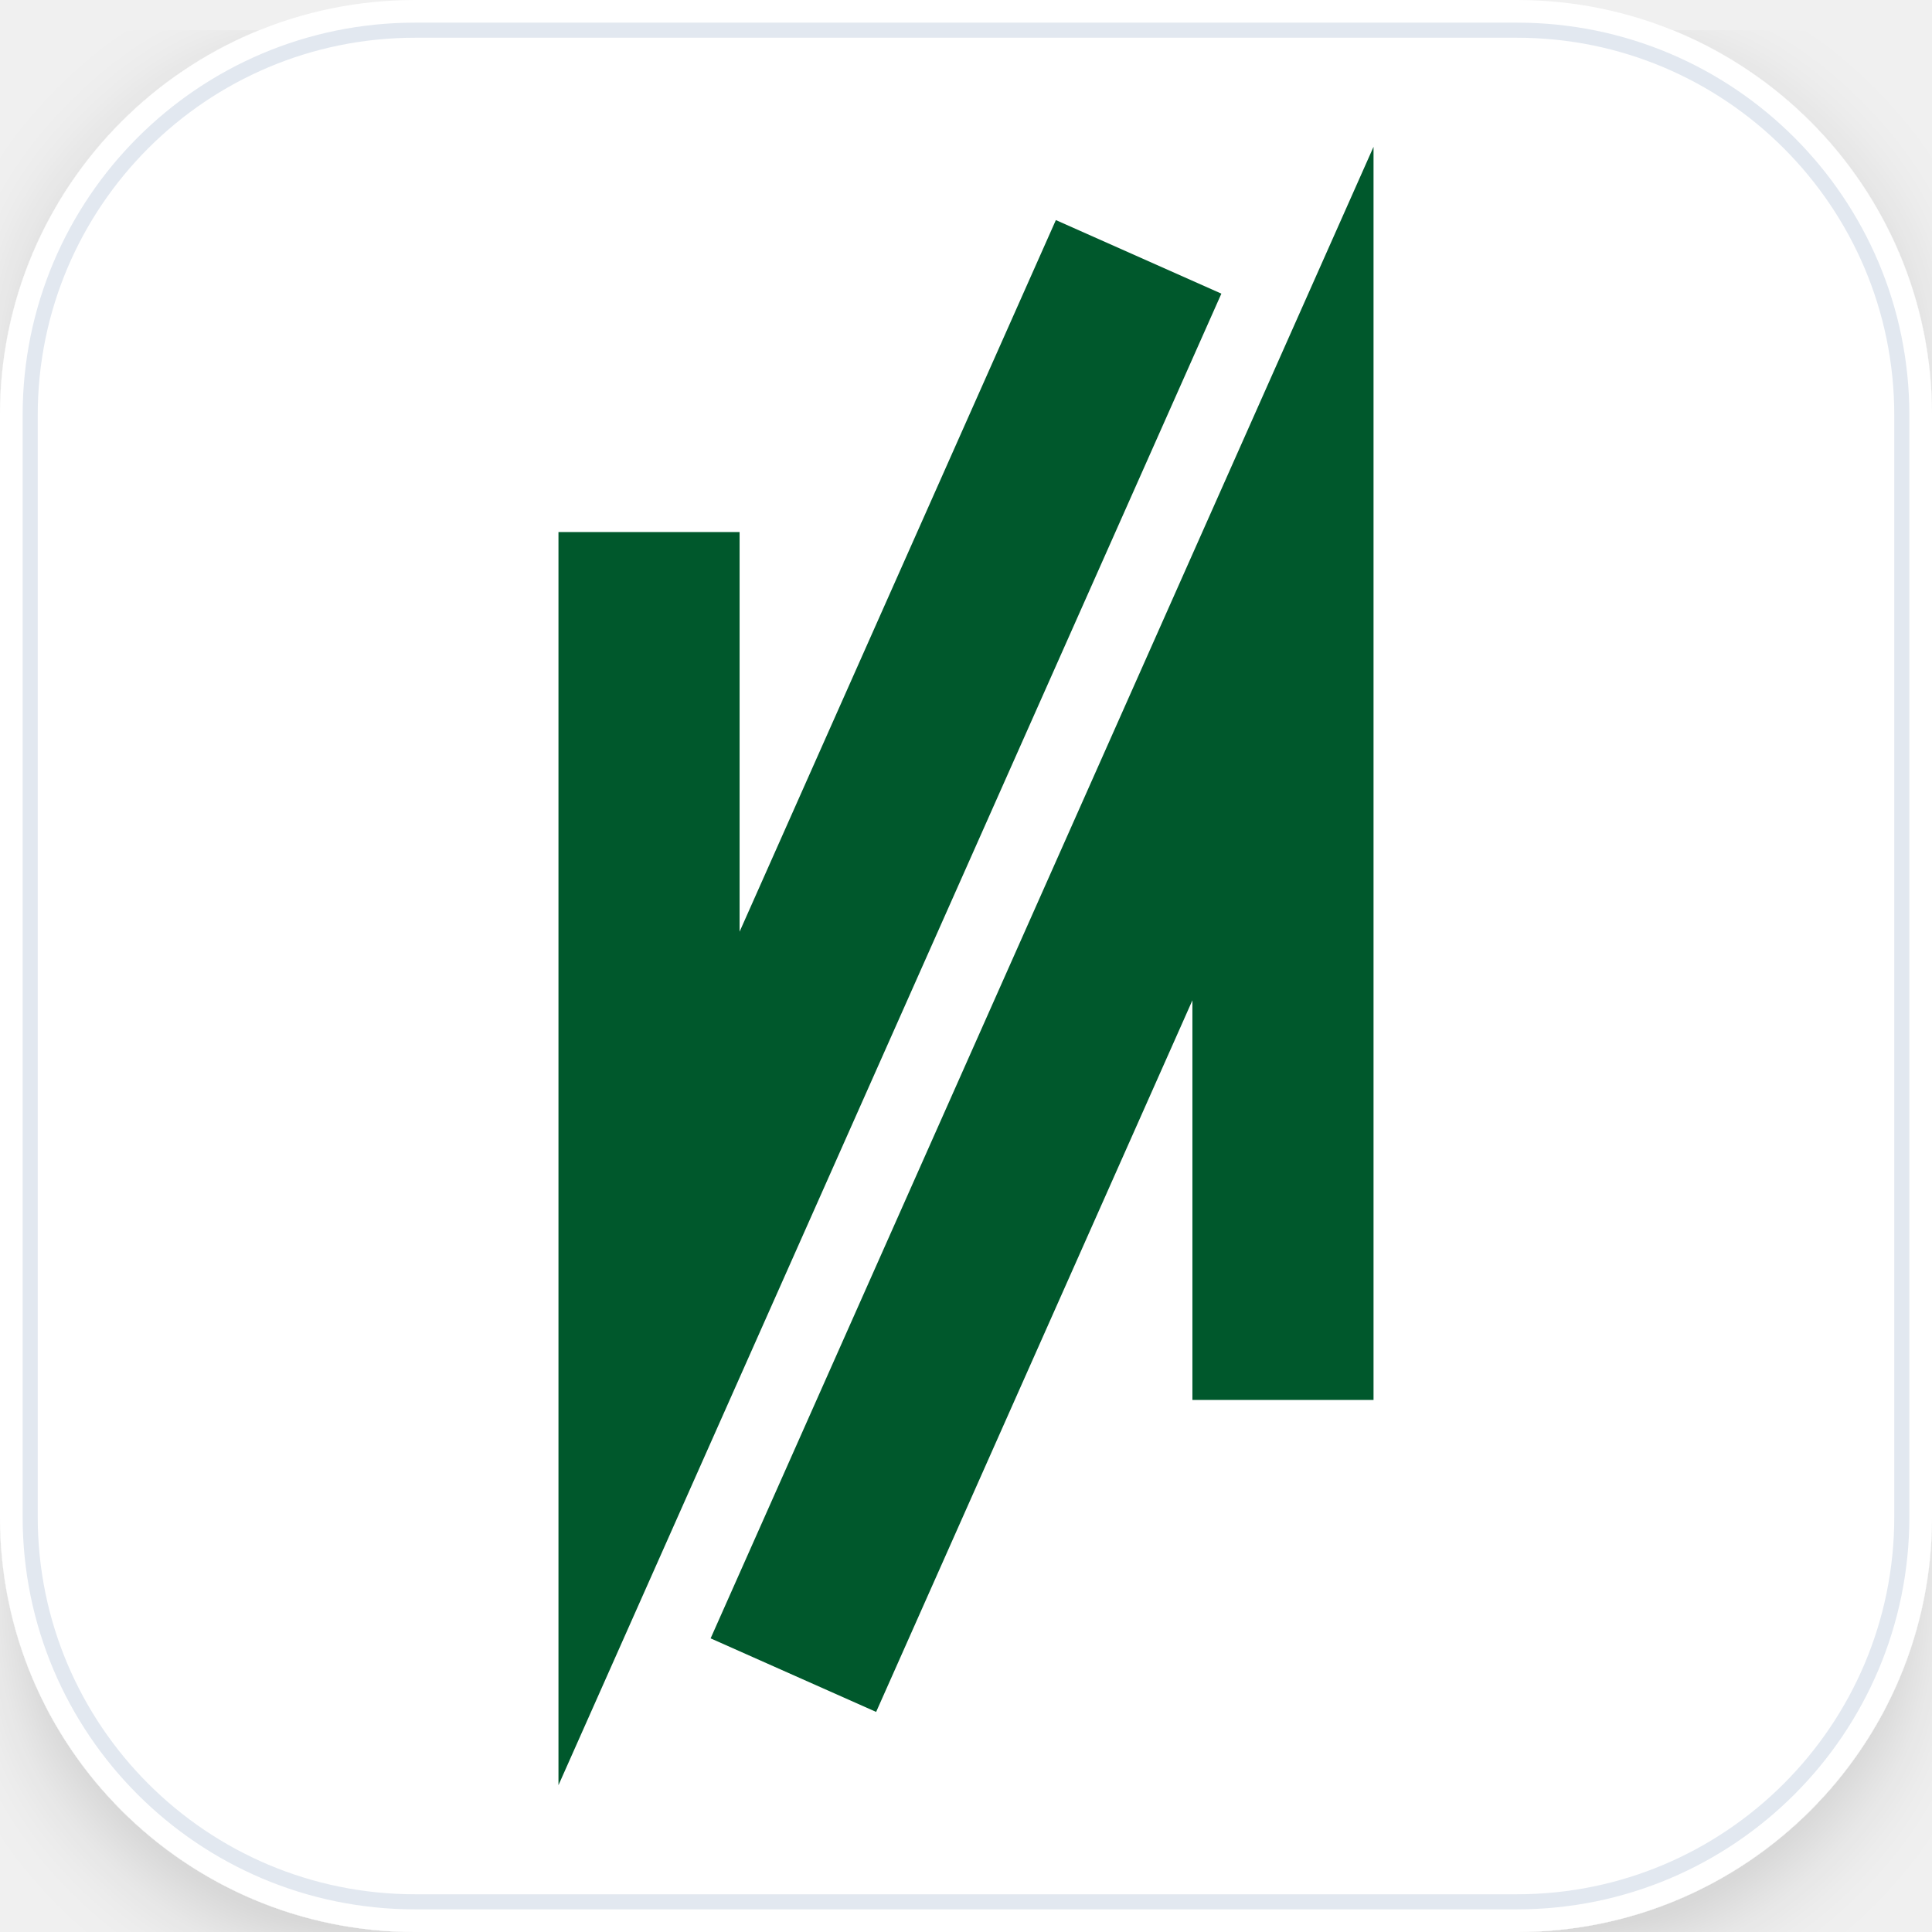
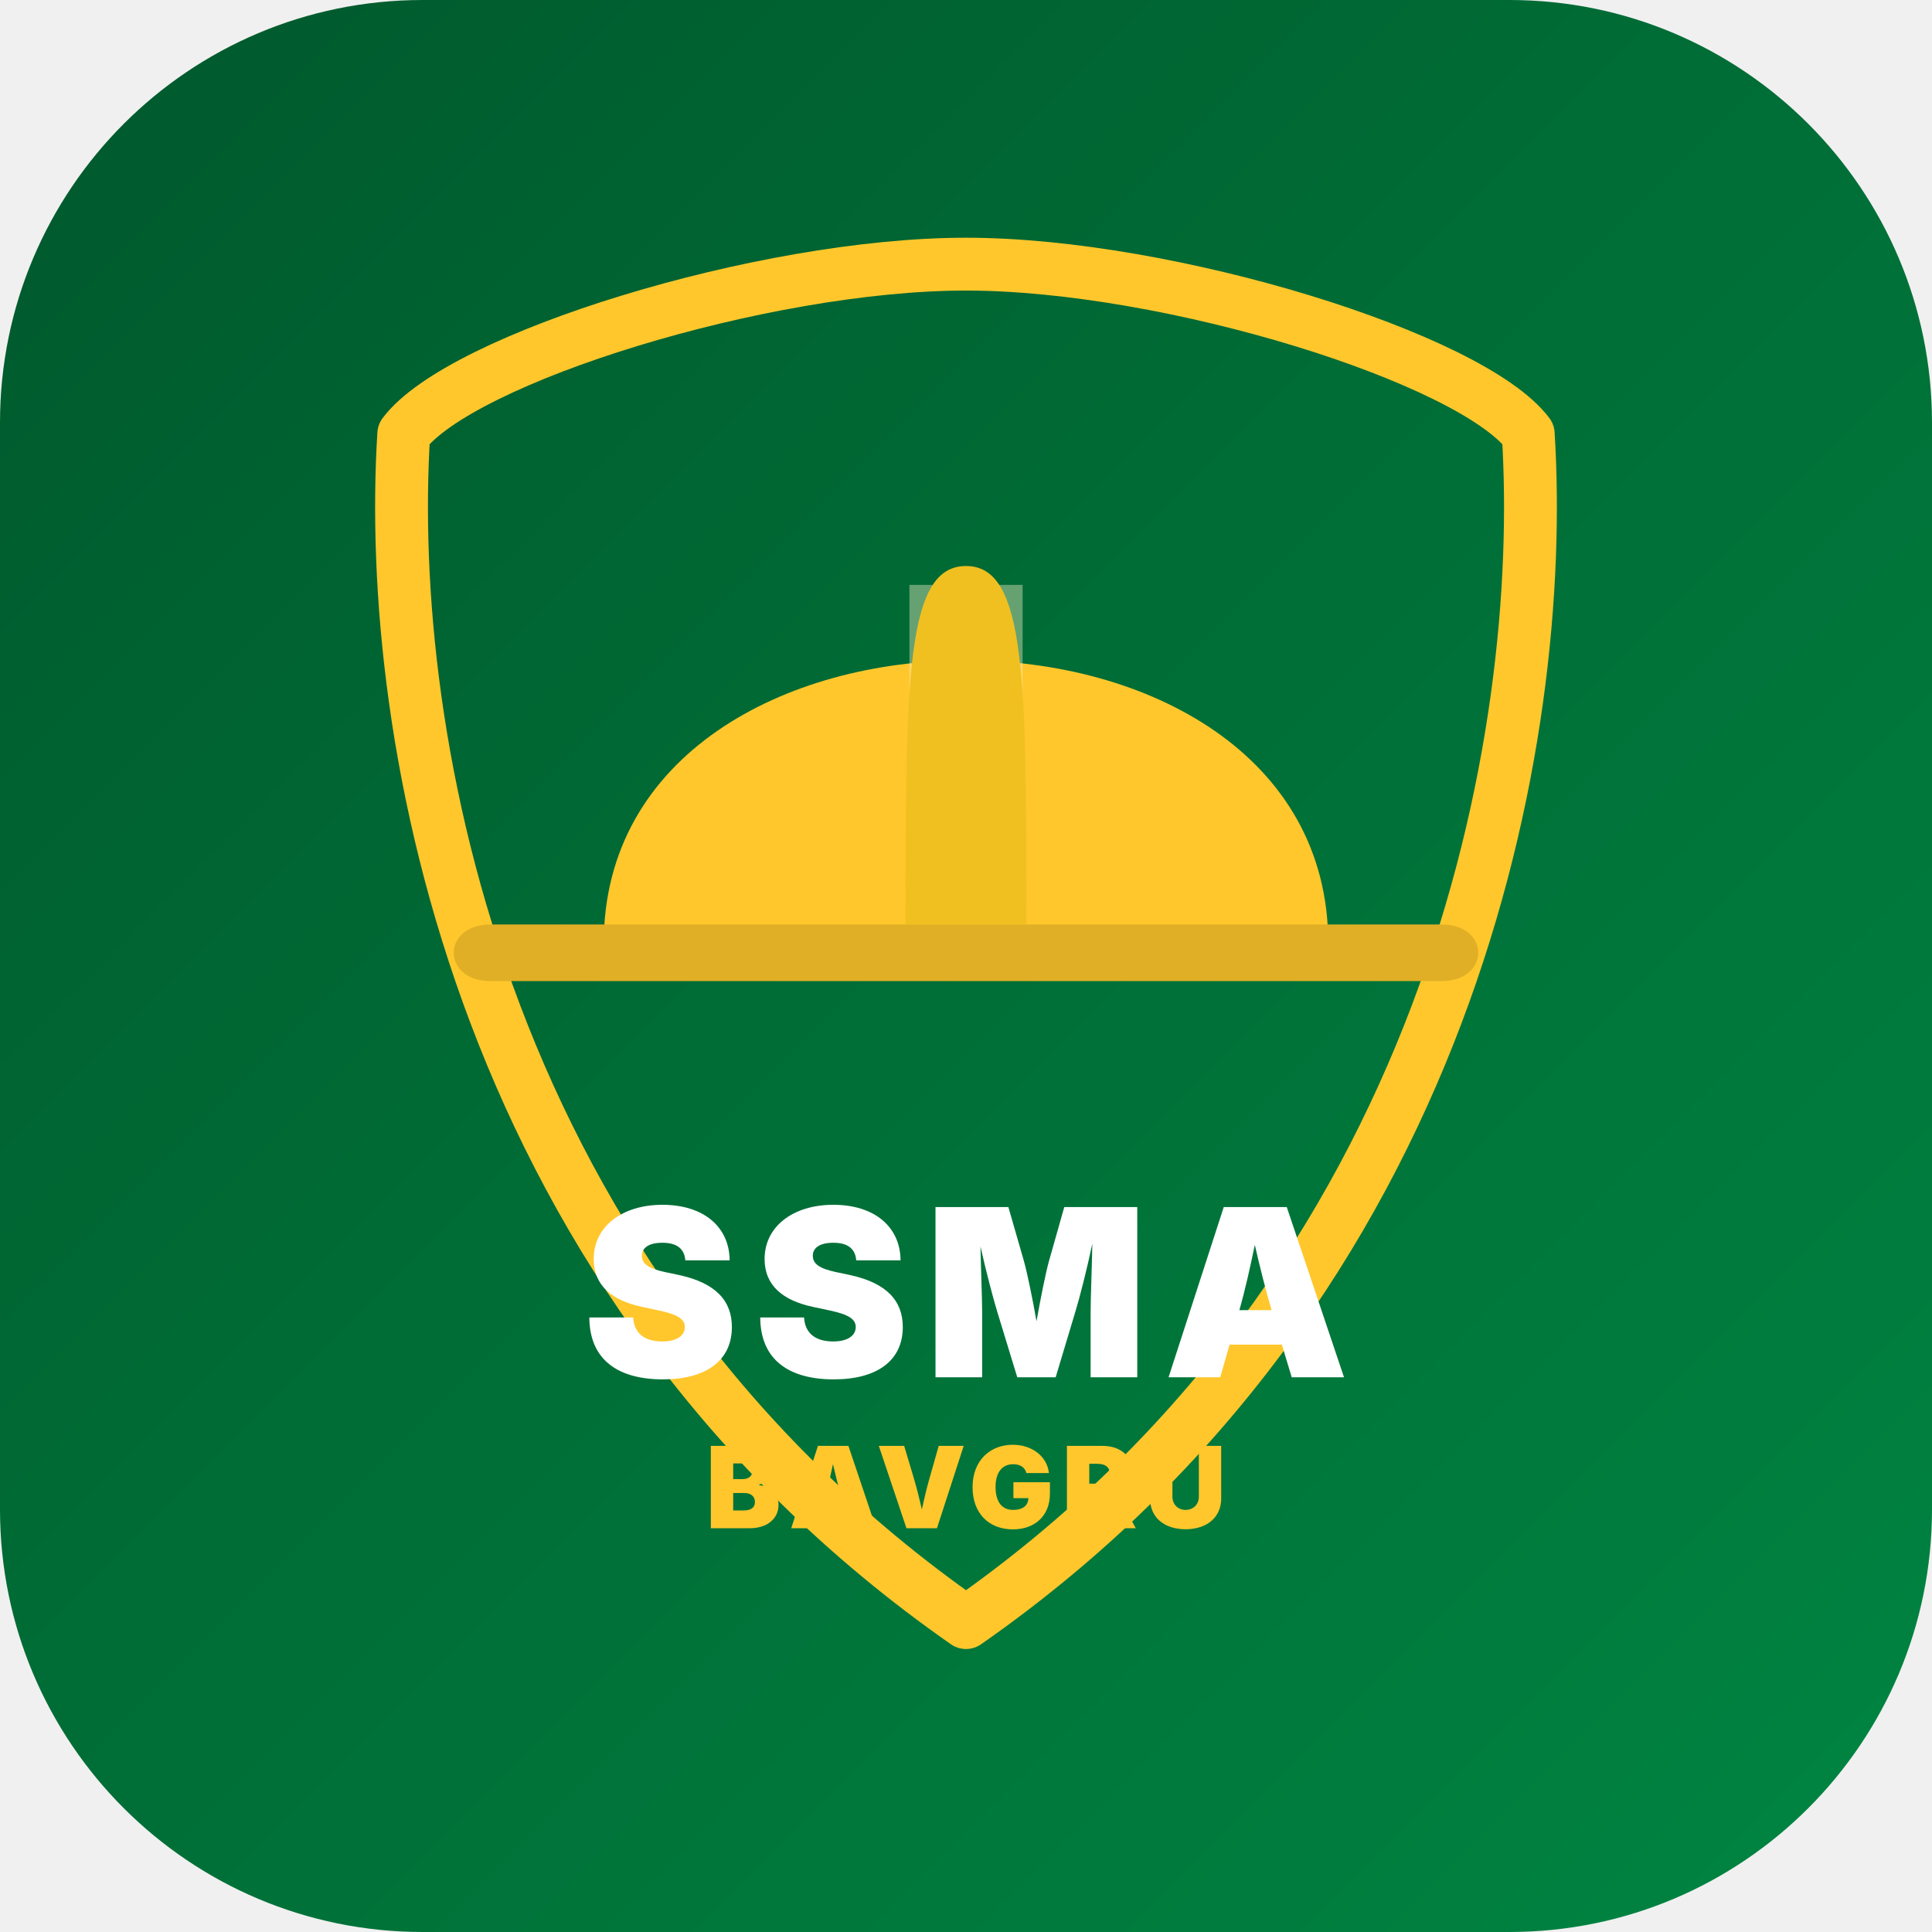
<svg xmlns="http://www.w3.org/2000/svg" viewBox="0 0 512 512" width="100%" height="100%">
  <defs>
-     <linearGradient id="vibraGrad" x1="0%" y1="0%" x2="100%" y2="100%">
-       <stop offset="0%" stop-color="#008542" />
-       <stop offset="100%" stop-color="#00582C" />
+     <linearGradient id="bg-grad" x1="0%" y1="0%" x2="100%" y2="100%">
+       <stop offset="0%" stop-color="#00582C" />
+       <stop offset="100%" stop-color="#008542" />
    </linearGradient>
-     <filter id="shadow" x="-10%" y="-10%" width="120%" height="120%">
-       <feDropShadow dx="0" dy="8" stdDeviation="12" flood-color="#000000" flood-opacity="0.15" />
-     </filter>
  </defs>
-   <rect width="512" height="512" rx="110" fill="#FFFFFF" filter="url(#shadow)" />
-   <rect x="8" y="8" width="496" height="496" rx="102" fill="none" stroke="#E2E8F0" stroke-width="4" />
-   <g fill="none" stroke="#00582C" stroke-width="48" stroke-linecap="square" stroke-linejoin="miter" stroke-miterlimit="6">
-     <path d="M 172 165 L 172 360 L 292 90" />
-     <path d="M 220 422 L 340 152 L 340 347" />
-   </g>
+   <rect width="512" height="512" rx="112" fill="url(#bg-grad)" />
+   <path d="M256,70 C310,70 390,95 405,115 C410,195 385,340 256,430 C127,340 102,195 107,115 C122,95 202,70 256,70 Z" fill="none" stroke="#FFC72C" stroke-width="14" stroke-linejoin="round" />
+   <path d="M160,250 C160,150 352,150 352,250 Z" fill="#FFC72C" />
+   <path d="M130,245 L382,245 C395,245 395,260 382,260 L130,260 C117,260 117,245 130,245 Z" fill="#E0AF26" />
+   <path d="M241,155 L271,155 L271,230 L241,230 Z" fill="#FFF2CC" opacity="0.4" />
+   <path d="M256,150 C240,150 240,180 240,245 L272,245 C272,180 272,150 256,150 Z" fill="#F0C020" />
+   <text x="256" y="365" fill="#FFFFFF" font-family="system-ui, -apple-system, sans-serif" font-size="62" font-weight="900" text-anchor="middle" letter-spacing="4">SSMA</text>
+   <text x="256" y="405" fill="#FFC72C" font-family="system-ui, -apple-system, sans-serif" font-size="30" font-weight="900" text-anchor="middle" letter-spacing="2">BAVGRU</text>
</svg>
